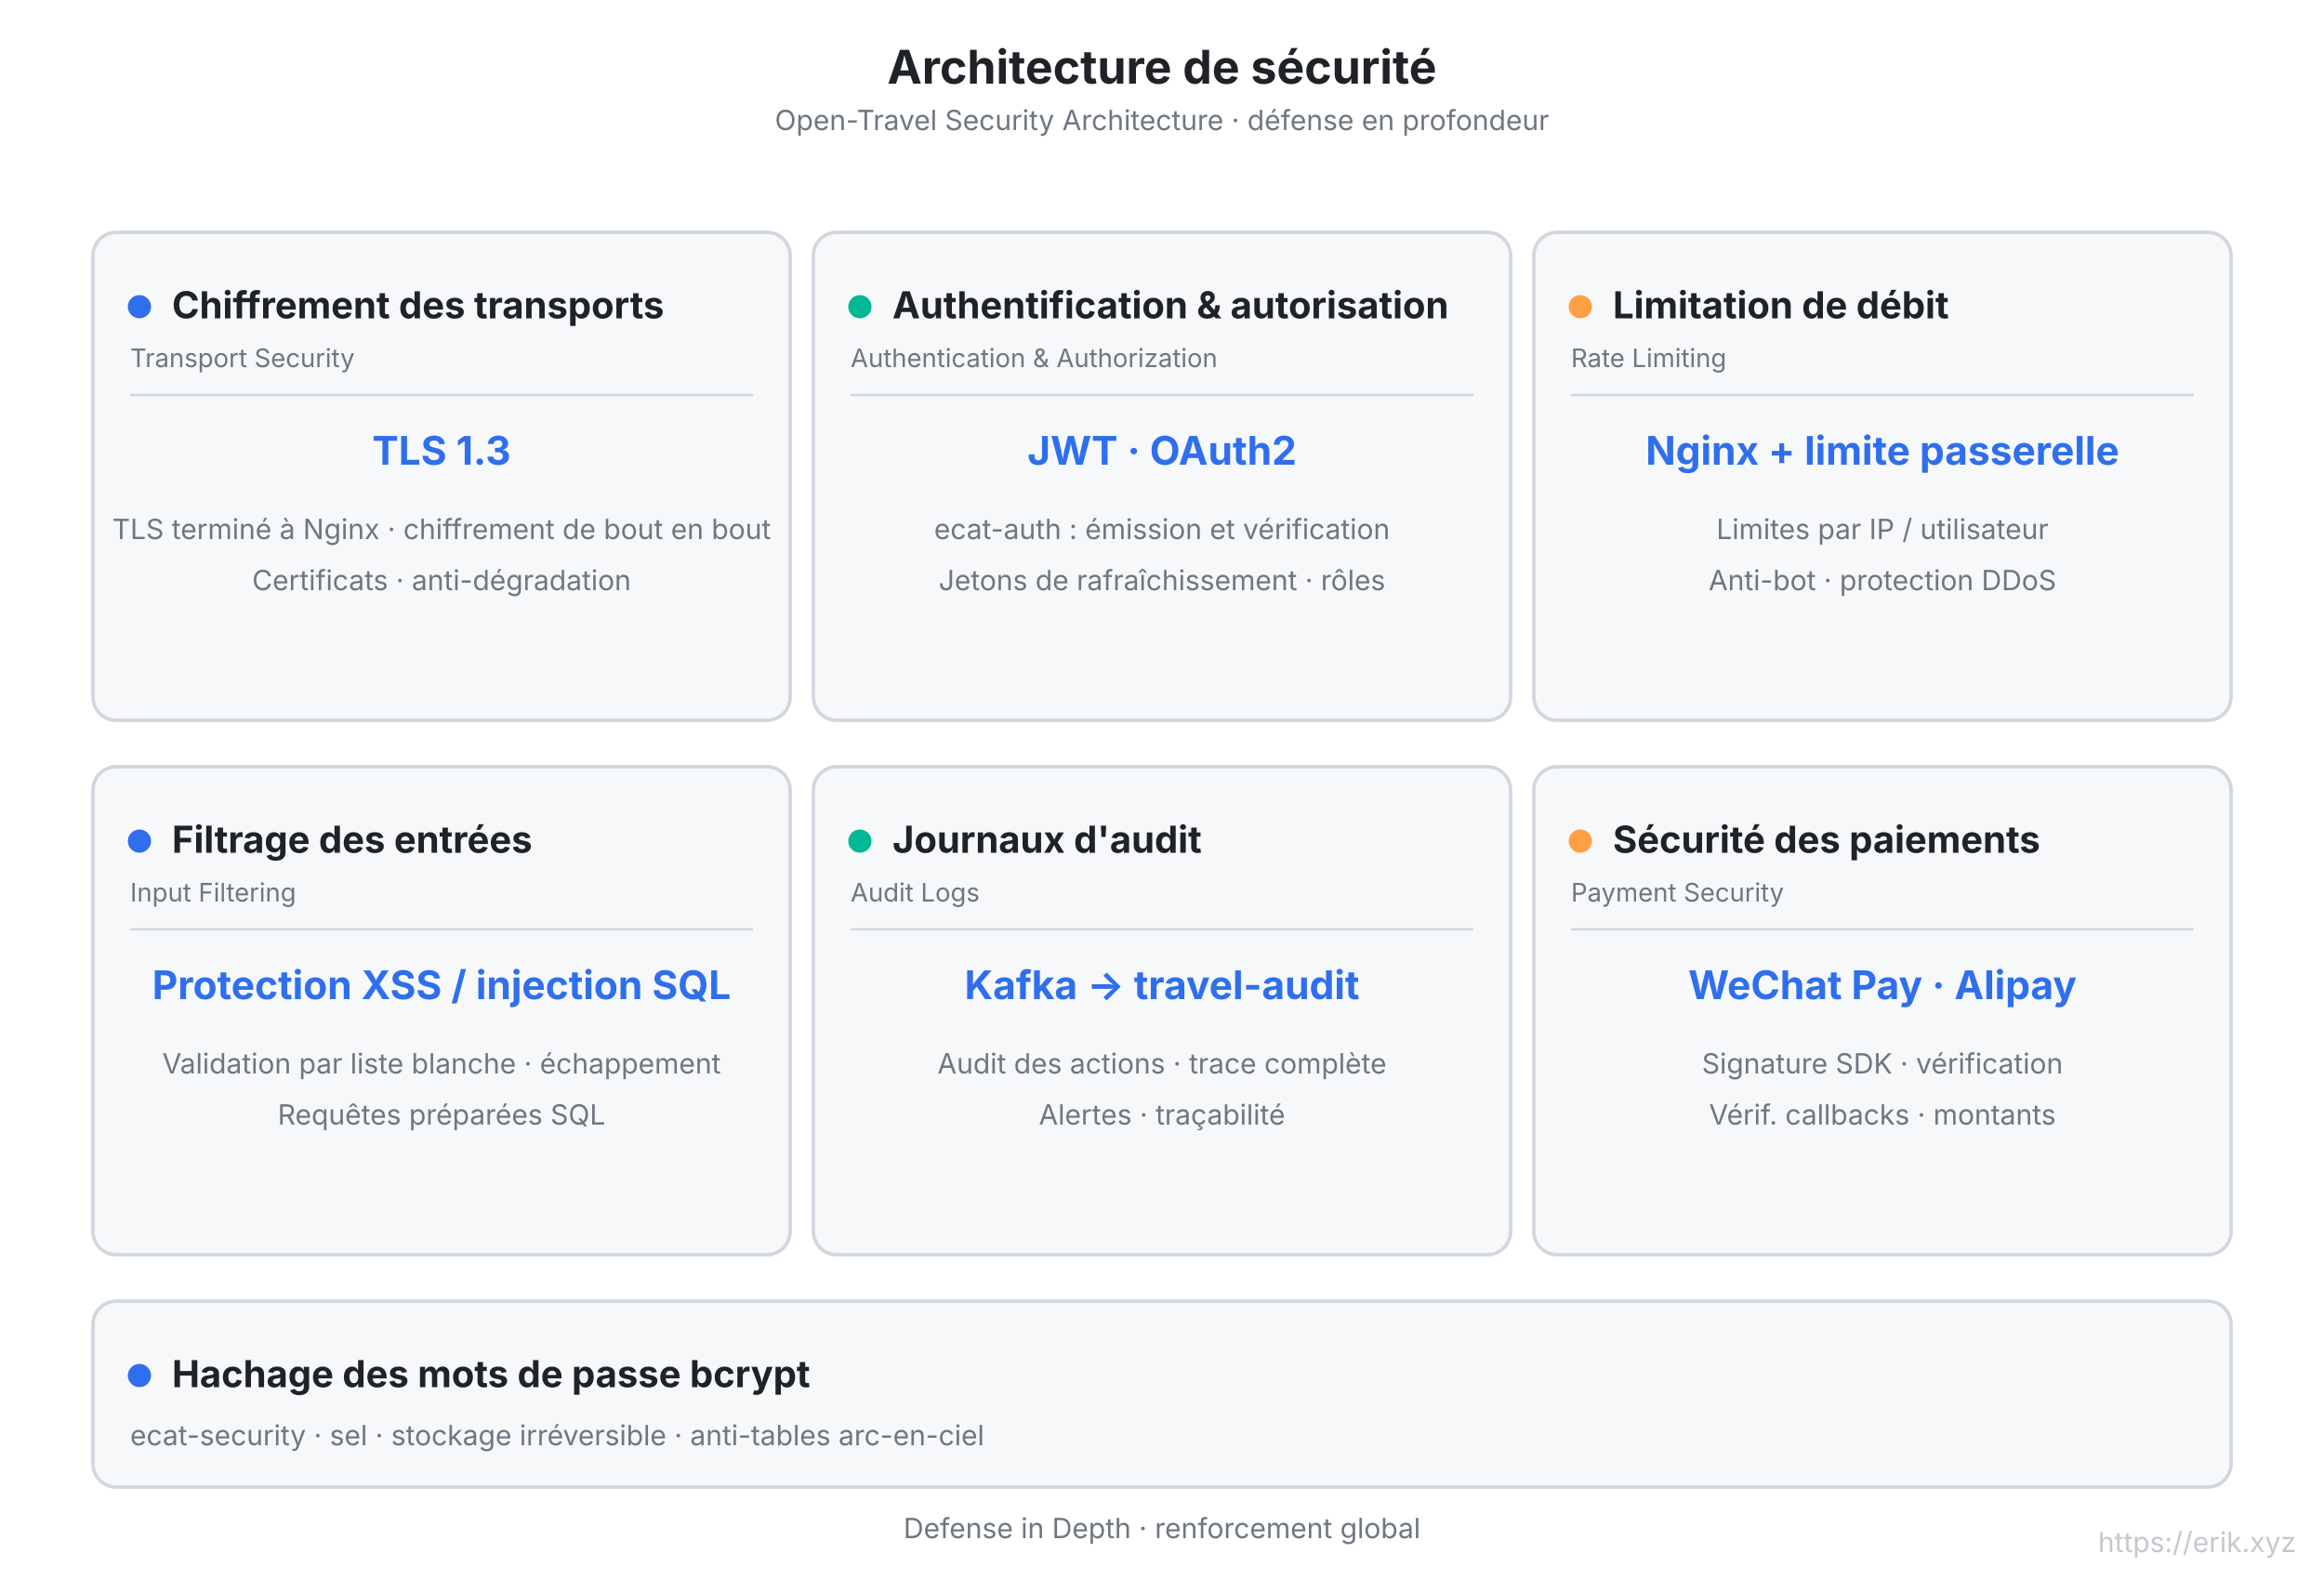
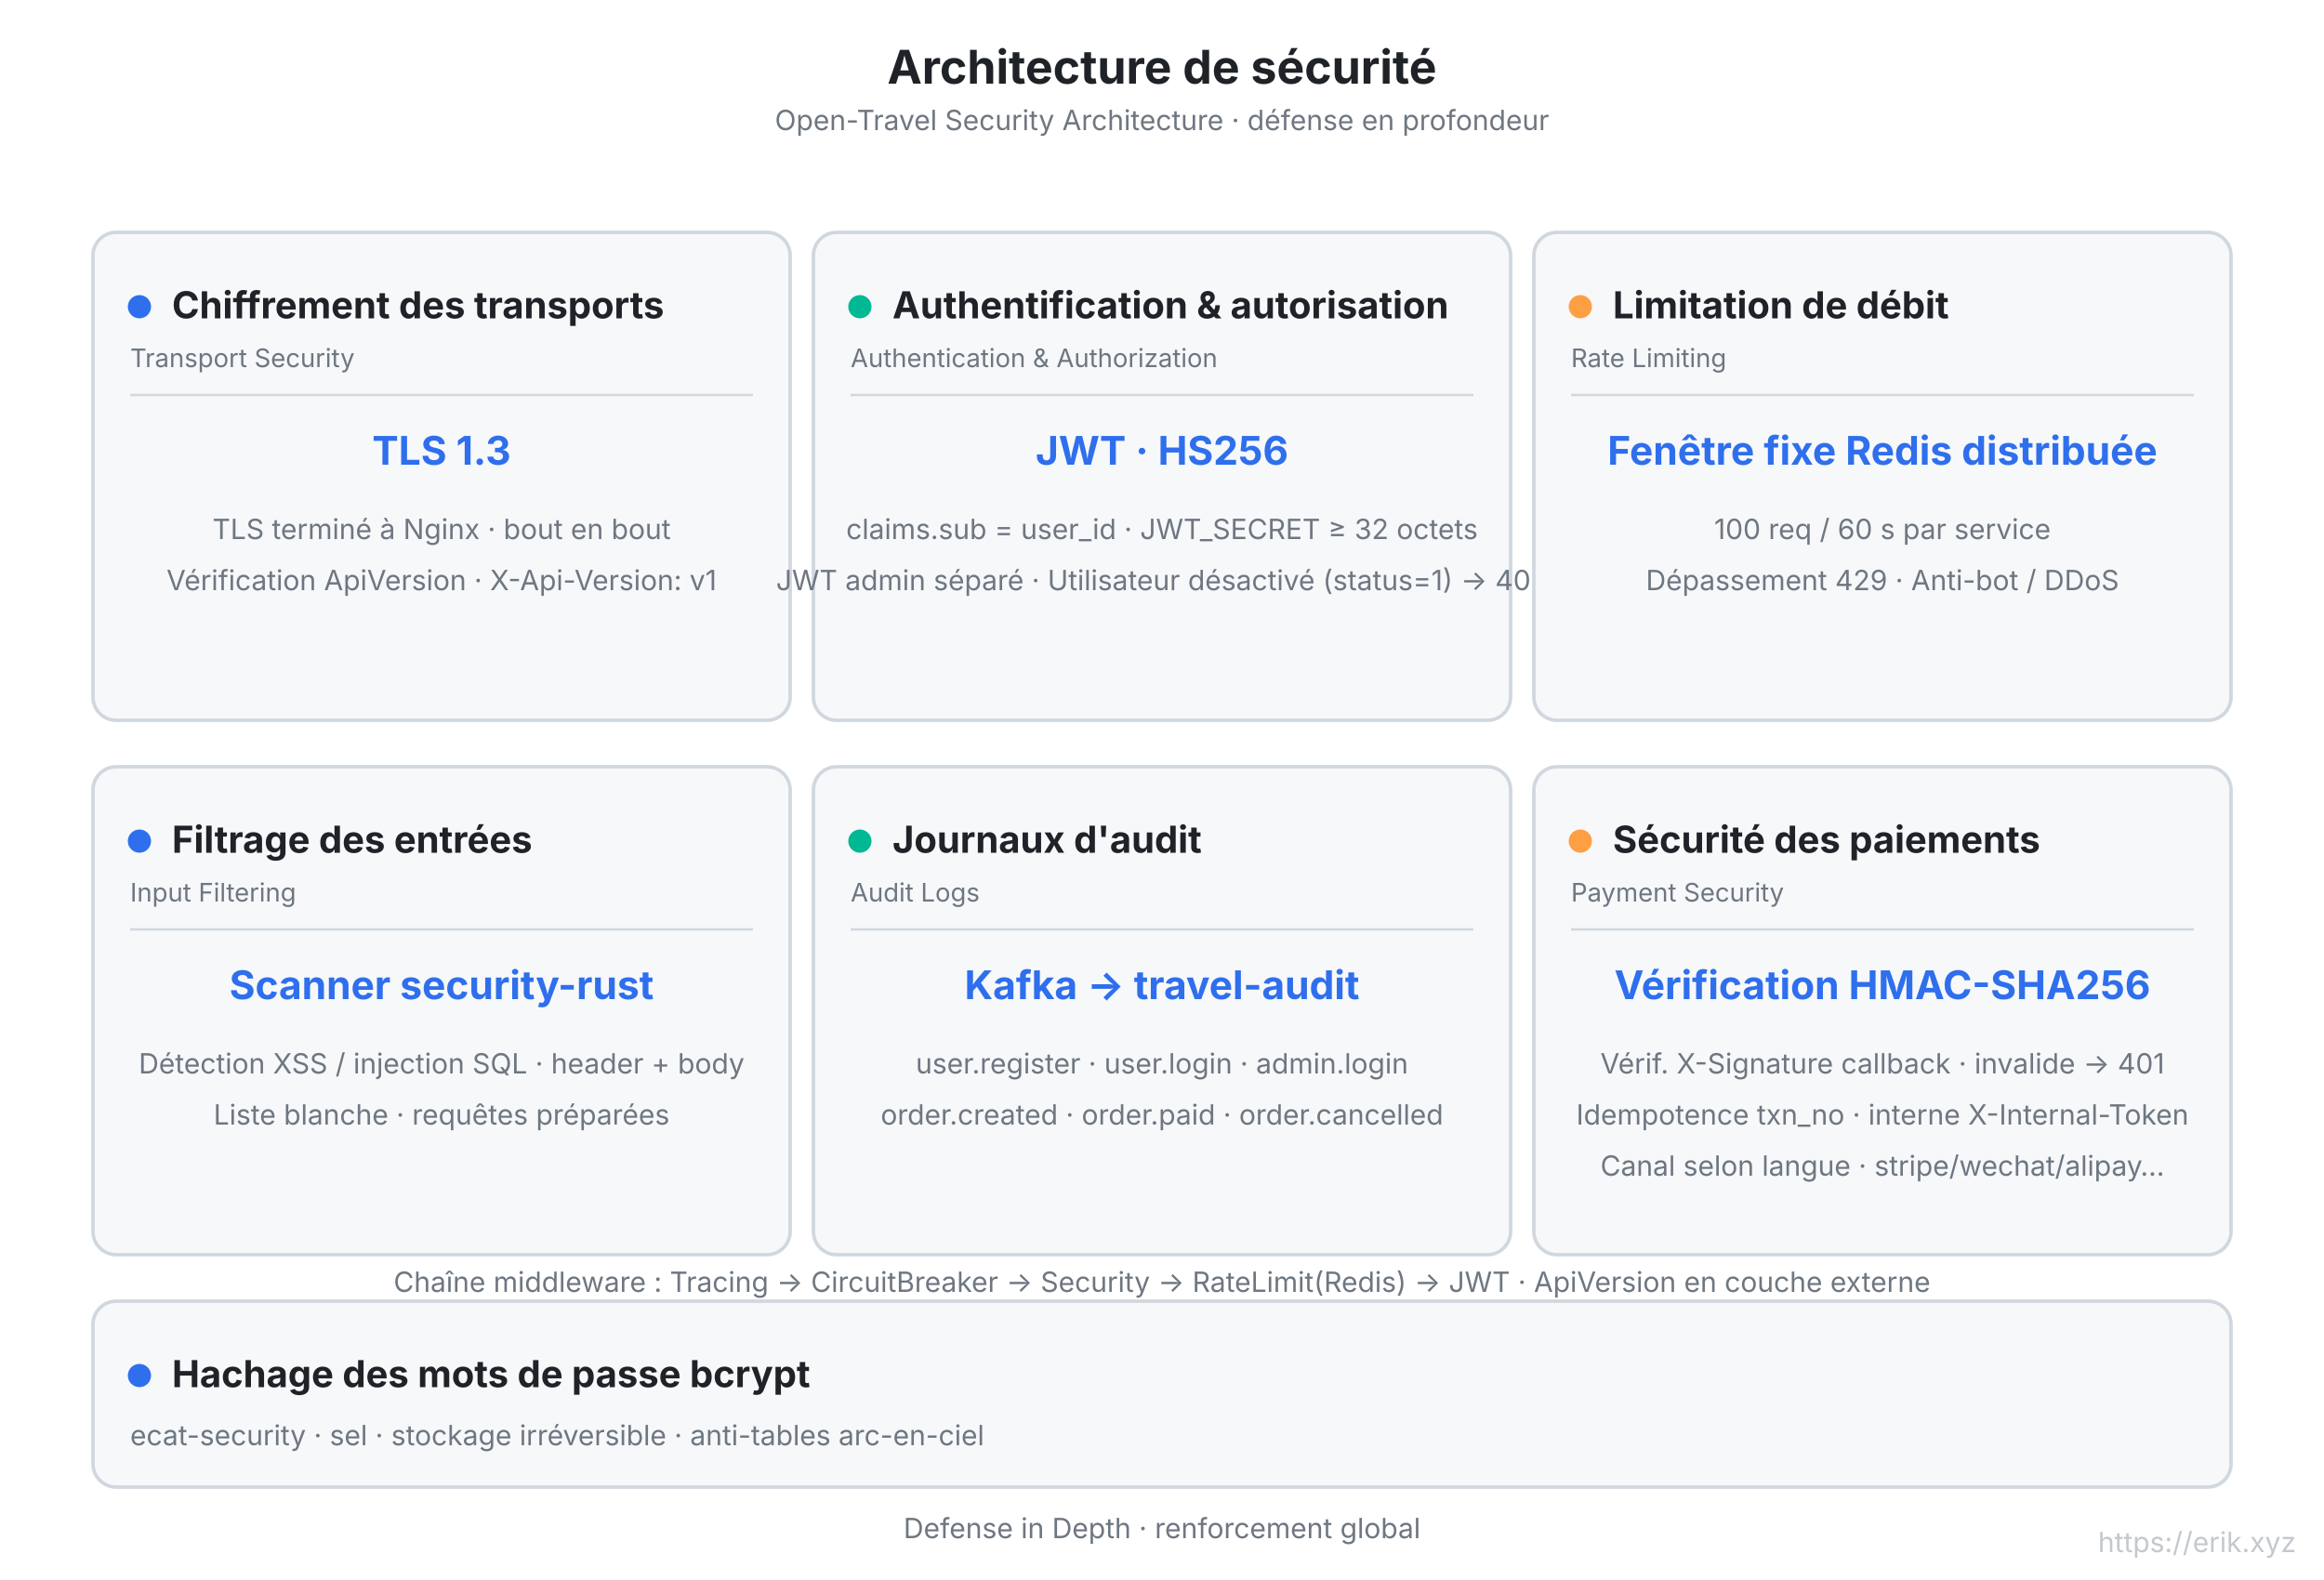
<svg xmlns="http://www.w3.org/2000/svg" width="1000" height="680" viewBox="0 0 1000 680">
  <defs>
    <style>
      text { font-family: system-ui, -apple-system, 'Segoe UI', sans-serif; }
      .t-title { font-size: 20px; font-weight: 700; fill: #1f2328; }
      .t-sub  { font-size: 12px; fill: #6e7781; }
      .t-h    { font-size: 16px; font-weight: 700; fill: #1f2328; }
      .t-eng  { font-size: 11px; fill: #6e7781; }
      .t-kw   { font-size: 17px; font-weight: 700; fill: #2f6fed; }
      .t-s    { font-size: 12px; fill: #6e7781; }
      .panel  { fill: #f6f8fa; stroke: #d0d7de; stroke-width: 1.5; rx: 10; }
      .line   { stroke: #d0d7de; stroke-width: 1; }
    </style>
  </defs>
  <rect width="1000" height="680" fill="#ffffff" />
  <text x="500" y="36" text-anchor="middle" class="t-title">Architecture de sécurité</text>
  <text x="500" y="56" text-anchor="middle" class="t-sub">Open-Travel Security Architecture · défense en profondeur</text>
  <rect x="40" y="100" width="300" height="210" class="panel" />
  <circle cx="60" cy="132" r="5" fill="#2f6fed" />
  <text x="74" y="137" class="t-h">Chiffrement des transports</text>
  <text x="56" y="158" class="t-eng">Transport Security</text>
  <line x1="56" y1="170" x2="324" y2="170" class="line" />
  <text x="190" y="200" text-anchor="middle" class="t-kw">TLS 1.3</text>
-   <text x="190" y="232" text-anchor="middle" class="t-s">TLS terminé à Nginx · chiffrement de bout en bout</text>
-   <text x="190" y="254" text-anchor="middle" class="t-s">Certificats · anti-dégradation</text>
+   <text x="190" y="232" text-anchor="middle" class="t-s">TLS terminé à Nginx · bout en bout</text>
+   <text x="190" y="254" text-anchor="middle" class="t-s">Vérification ApiVersion · X-Api-Version: v1</text>
  <rect x="350" y="100" width="300" height="210" class="panel" />
  <circle cx="370" cy="132" r="5" fill="#00b894" />
  <text x="384" y="137" class="t-h">Authentification &amp; autorisation</text>
  <text x="366" y="158" class="t-eng">Authentication &amp; Authorization</text>
  <line x1="366" y1="170" x2="634" y2="170" class="line" />
-   <text x="500" y="200" text-anchor="middle" class="t-kw">JWT · OAuth2</text>
-   <text x="500" y="232" text-anchor="middle" class="t-s">ecat-auth : émission et vérification</text>
-   <text x="500" y="254" text-anchor="middle" class="t-s">Jetons de rafraîchissement · rôles</text>
+   <text x="500" y="200" text-anchor="middle" class="t-kw">JWT · HS256</text>
+   <text x="500" y="232" text-anchor="middle" class="t-s">claims.sub = user_id · JWT_SECRET ≥ 32 octets</text>
+   <text x="500" y="254" text-anchor="middle" class="t-s">JWT admin séparé · Utilisateur désactivé (status=1) → 403</text>
  <rect x="660" y="100" width="300" height="210" class="panel" />
  <circle cx="680" cy="132" r="5" fill="#ff9f43" />
  <text x="694" y="137" class="t-h">Limitation de débit</text>
  <text x="676" y="158" class="t-eng">Rate Limiting</text>
  <line x1="676" y1="170" x2="944" y2="170" class="line" />
-   <text x="810" y="200" text-anchor="middle" class="t-kw">Nginx + limite passerelle</text>
-   <text x="810" y="232" text-anchor="middle" class="t-s">Limites par IP / utilisateur</text>
-   <text x="810" y="254" text-anchor="middle" class="t-s">Anti-bot · protection DDoS</text>
+   <text x="810" y="200" text-anchor="middle" class="t-kw">Fenêtre fixe Redis distribuée</text>
+   <text x="810" y="232" text-anchor="middle" class="t-s">100 req / 60 s par service</text>
+   <text x="810" y="254" text-anchor="middle" class="t-s">Dépassement 429 · Anti-bot / DDoS</text>
  <rect x="40" y="330" width="300" height="210" class="panel" />
  <circle cx="60" cy="362" r="5" fill="#2f6fed" />
  <text x="74" y="367" class="t-h">Filtrage des entrées</text>
  <text x="56" y="388" class="t-eng">Input Filtering</text>
  <line x1="56" y1="400" x2="324" y2="400" class="line" />
-   <text x="190" y="430" text-anchor="middle" class="t-kw">Protection XSS / injection SQL</text>
-   <text x="190" y="462" text-anchor="middle" class="t-s">Validation par liste blanche · échappement</text>
-   <text x="190" y="484" text-anchor="middle" class="t-s">Requêtes préparées SQL</text>
+   <text x="190" y="430" text-anchor="middle" class="t-kw">Scanner security-rust</text>
+   <text x="190" y="462" text-anchor="middle" class="t-s">Détection XSS / injection SQL · header + body</text>
+   <text x="190" y="484" text-anchor="middle" class="t-s">Liste blanche · requêtes préparées</text>
  <rect x="350" y="330" width="300" height="210" class="panel" />
  <circle cx="370" cy="362" r="5" fill="#00b894" />
  <text x="384" y="367" class="t-h">Journaux d'audit</text>
  <text x="366" y="388" class="t-eng">Audit Logs</text>
  <line x1="366" y1="400" x2="634" y2="400" class="line" />
  <text x="500" y="430" text-anchor="middle" class="t-kw">Kafka → travel-audit</text>
-   <text x="500" y="462" text-anchor="middle" class="t-s">Audit des actions · trace complète</text>
-   <text x="500" y="484" text-anchor="middle" class="t-s">Alertes · traçabilité</text>
+   <text x="500" y="462" text-anchor="middle" class="t-s">user.register · user.login · admin.login</text>
+   <text x="500" y="484" text-anchor="middle" class="t-s">order.created · order.paid · order.cancelled</text>
  <rect x="660" y="330" width="300" height="210" class="panel" />
  <circle cx="680" cy="362" r="5" fill="#ff9f43" />
  <text x="694" y="367" class="t-h">Sécurité des paiements</text>
  <text x="676" y="388" class="t-eng">Payment Security</text>
  <line x1="676" y1="400" x2="944" y2="400" class="line" />
-   <text x="810" y="430" text-anchor="middle" class="t-kw">WeChat Pay · Alipay</text>
-   <text x="810" y="462" text-anchor="middle" class="t-s">Signature SDK · vérification</text>
-   <text x="810" y="484" text-anchor="middle" class="t-s">Vérif. callbacks · montants</text>
+   <text x="810" y="430" text-anchor="middle" class="t-kw">Vérification HMAC-SHA256</text>
+   <text x="810" y="462" text-anchor="middle" class="t-s">Vérif. X-Signature callback · invalide → 401</text>
+   <text x="810" y="484" text-anchor="middle" class="t-s">Idempotence txn_no · interne X-Internal-Token</text>
+   <text x="810" y="506" text-anchor="middle" class="t-s">Canal selon langue · stripe/wechat/alipay…</text>
+   <text x="500" y="556" text-anchor="middle" class="t-s">Chaîne middleware : Tracing → CircuitBreaker → Security → RateLimit(Redis) → JWT · ApiVersion en couche externe</text>
  <rect x="40" y="560" width="920" height="80" class="panel" />
  <circle cx="60" cy="592" r="5" fill="#2f6fed" />
  <text x="74" y="597" class="t-h">Hachage des mots de passe bcrypt</text>
  <text x="56" y="622" class="t-s">ecat-security · sel · stockage irréversible · anti-tables arc-en-ciel</text>
  <text x="500" y="662" text-anchor="middle" class="t-sub">Defense in Depth · renforcement global</text>
  <text x="988" y="668" text-anchor="end" font-size="12" fill="#8b949e" fill-opacity="0.5" font-family="system-ui, -apple-system, 'Segoe UI', sans-serif">https://erik.xyz</text>
</svg>
